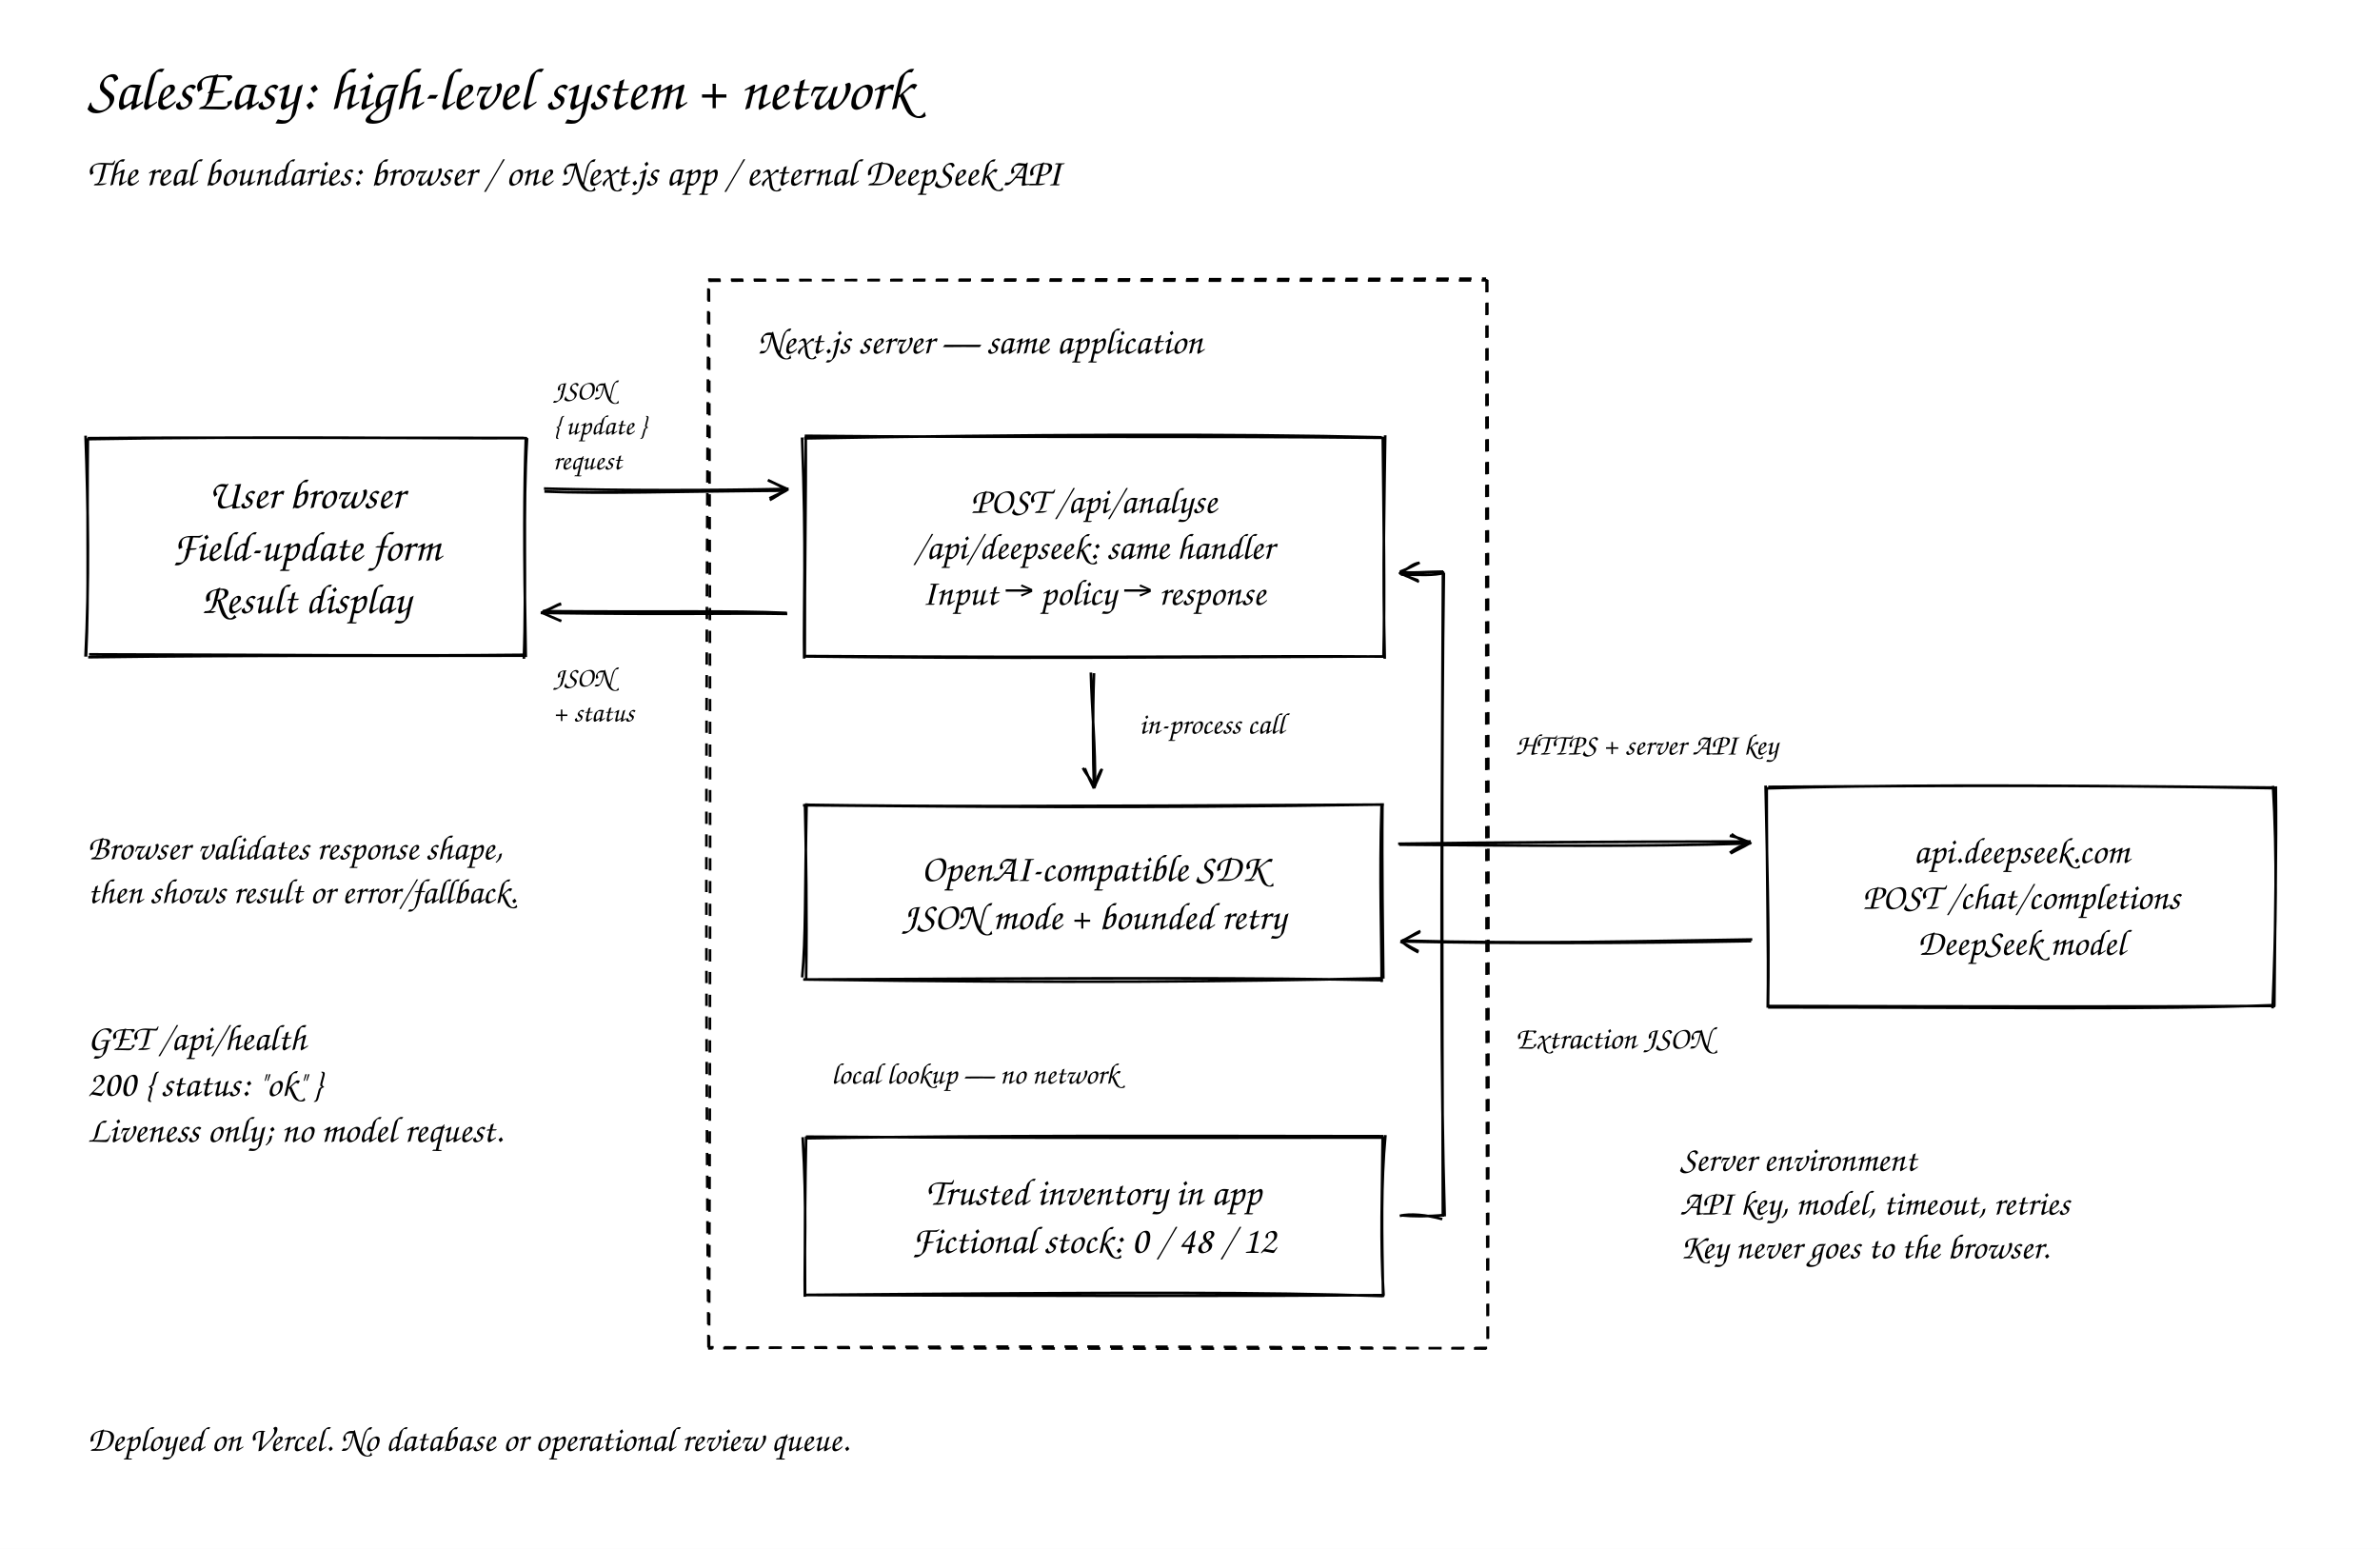
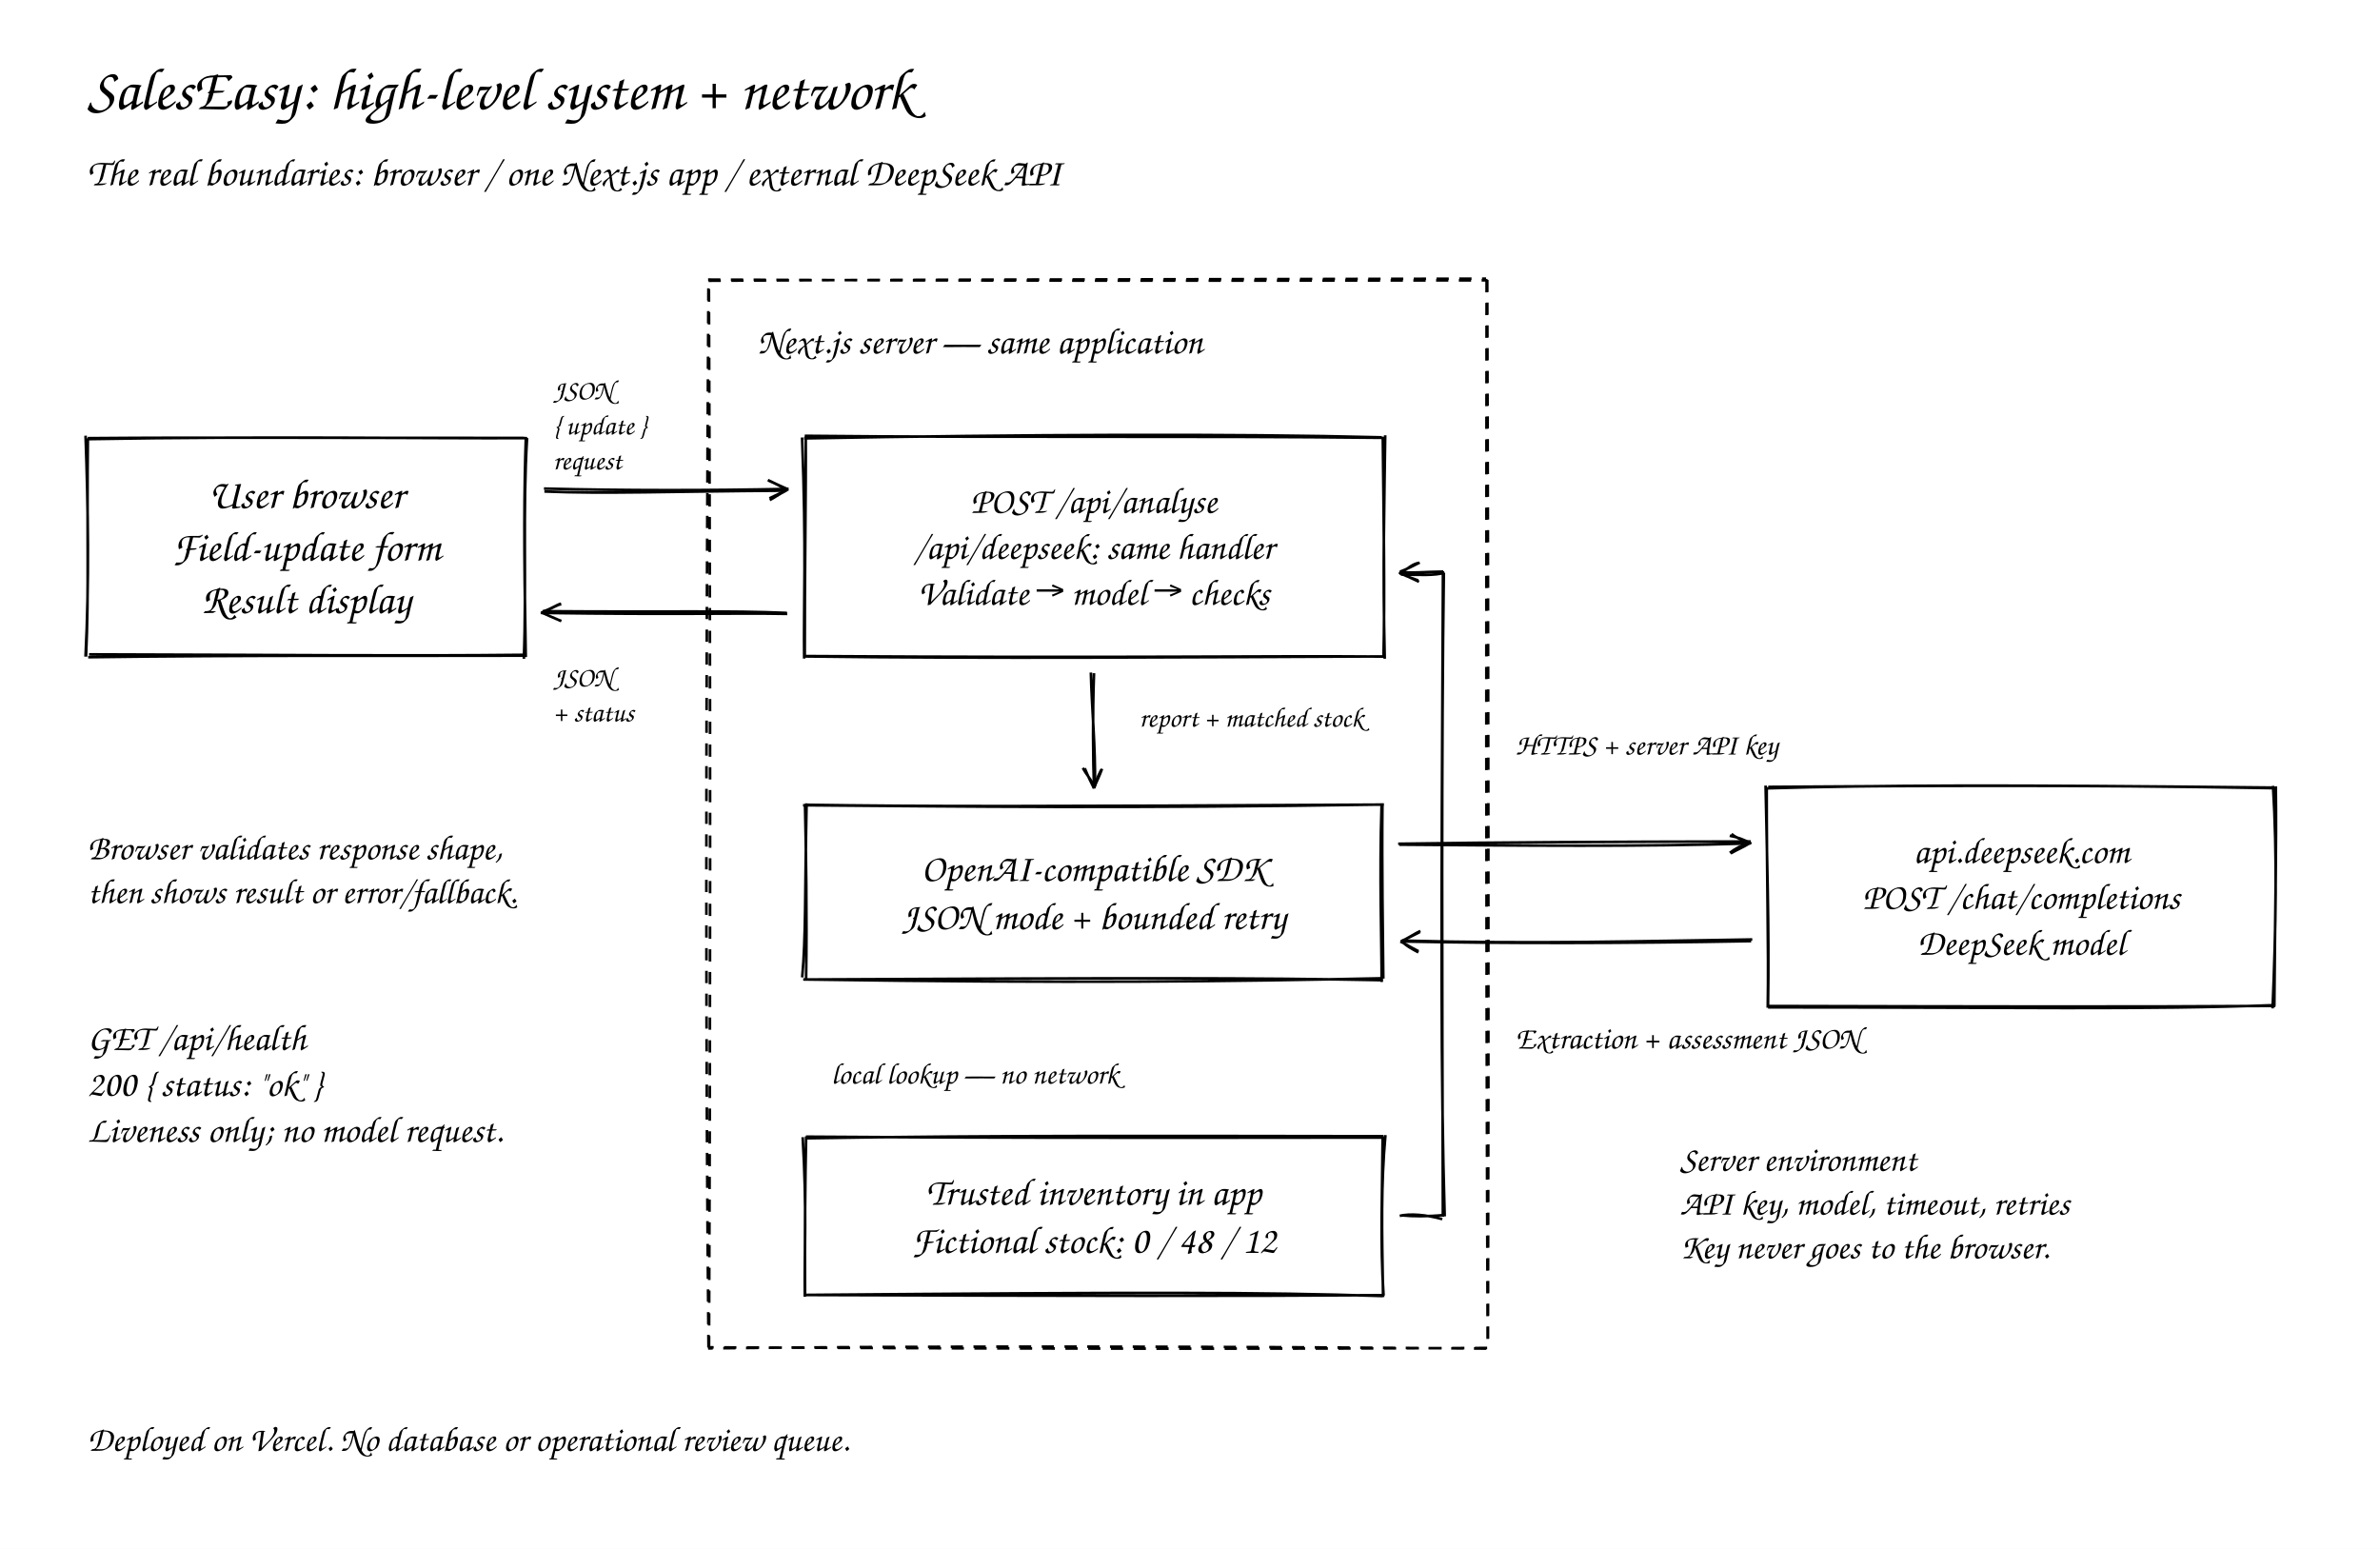
<svg xmlns="http://www.w3.org/2000/svg" width="1360" height="885" viewBox="0 0 1360 885">
  <rect width="100%" height="100%" fill="white" />
  <g>
    <text x="50" y="62.3" text-anchor="start" fill="#000" font-size="34" font-family="Comic Sans MS,Noteworthy,Chalkboard,cursive">SalesEasy: high-level system + network</text>
    <text x="50" y="105.9" text-anchor="start" fill="#000" font-size="22" font-family="Comic Sans MS,Noteworthy,Chalkboard,cursive">The real boundaries: browser / one Next.js app / external DeepSeek API</text>
    <path d="M404.881 160.41 C514.408 159.735, 624.407 159.692, 849.204 159.218 M404.629 159.755 C552.195 160.521, 699.3 160.454, 850.047 160.176 M849.492 160.055 C849.346 326.681, 849.015 493.872, 850.097 769.73 M849.865 159.892 C850.48 365.962, 850.797 572.359, 850.266 769.82 M849.271 770.574 C688.005 769.201, 524.548 768.987, 404.639 770.462 M849.795 770.221 C738.514 770.738, 626.134 770.912, 405.101 769.866 M405.161 770.402 C405.904 591.89, 406.074 412.934, 405.081 159.663 M404.867 769.737 C403.254 603.439, 403.21 437.312, 404.833 159.739" fill="none" stroke="#000" stroke-width="1.5" stroke-dasharray="7 6" />
    <text x="433" y="201.95" text-anchor="start" fill="#000" font-size="21" font-family="Comic Sans MS,Noteworthy,Chalkboard,cursive">Next.js server — same application</text>
    <path d="M50.619 250.914 C151.014 249.117, 248.076 250.675, 300.581 250.347 M50.124 250.363 C120.85 249.766, 191.311 250.34, 299.311 250.214 M301.187 250.3 C298.665 291.676, 300.916 334.588, 299.352 376.424 M300.494 249.649 C299.477 280.379, 299.296 310.893, 300.436 375.442 M299.812 374.149 C230.81 374.88, 164.326 374.183, 50.898 373.897 M300.635 374.65 C222.062 374.888, 144.608 374.279, 50.389 375.528 M48.86 375.202 C51.018 333.441, 50.37 289.738, 48.893 248.937 M49.163 375.104 C50.873 338.247, 49.616 301.593, 50.209 250.417" fill="none" stroke="#000" stroke-width="1.5" />
    <text x="175" y="290.3" text-anchor="middle" fill="#000" font-size="24" font-family="Comic Sans MS,Noteworthy,Chalkboard,cursive">User browser</text>
    <text x="175" y="320.3" text-anchor="middle" fill="#000" font-size="24" font-family="Comic Sans MS,Noteworthy,Chalkboard,cursive">Field-update form</text>
    <text x="175" y="350.3" text-anchor="middle" fill="#000" font-size="24" font-family="Comic Sans MS,Noteworthy,Chalkboard,cursive">Result display</text>
    <path d="M459.839 249.013 C569.446 250.157, 681.638 248.956, 790.147 250.172 M459.492 250.494 C583.226 248.197, 706.067 247.706, 789.479 249.881 M791.549 248.706 C791.093 285.869, 790.06 323.834, 791.278 376.404 M790.163 249.567 C790.652 295.628, 791.377 341.4, 790.562 375.848 M790.561 375.162 C719.8 374.56, 651.448 376.068, 459.065 374.858 M790.349 375.078 C677.23 375.538, 565.332 376.438, 460.242 375.086 M459.525 376.307 C459.122 344.405, 460.824 315.589, 458.334 249.98 M459.869 375.539 C459.784 327.351, 460.636 280.026, 460.43 249.378" fill="none" stroke="#000" stroke-width="1.5" />
    <text x="625" y="293.075" text-anchor="middle" fill="#000" font-size="21" font-family="Comic Sans MS,Noteworthy,Chalkboard,cursive">POST /api/analyse</text>
    <text x="625" y="319.325" text-anchor="middle" fill="#000" font-size="21" font-family="Comic Sans MS,Noteworthy,Chalkboard,cursive">/api/deepseek: same handler</text>
-     <text x="625" y="345.575" text-anchor="middle" fill="#000" font-size="21" font-family="Comic Sans MS,Noteworthy,Chalkboard,cursive">Input → policy → response</text>
+     <text x="625" y="345.575" text-anchor="middle" fill="#000" font-size="21" font-family="Comic Sans MS,Noteworthy,Chalkboard,cursive">Validate → model → checks</text>
    <path d="M311.083 280.829 C345.952 282.291, 382.345 280.772, 449.043 280.361 M310.828 279.168 C357.834 280.343, 405.395 280.259, 450.655 279.359" fill="none" stroke="#000" stroke-width="1.5" />
    <path d="M439.845 285.717 C441.834 284.83, 444.759 282.57, 449.426 280.216 M439.692 284.72 C443.144 283.09, 446.893 281.272, 450.393 279.616 M449.521 280.204 C446.181 277.809, 443.648 276.549, 439.068 274.561 M450.077 279.525 C445.845 277.565, 441.563 275.722, 438.762 274.272" fill="none" stroke="#000" stroke-width="1.5" />
    <text x="316" y="228.2" text-anchor="start" fill="#000" font-size="16" font-family="Comic Sans MS,Noteworthy,Chalkboard,cursive">JSON</text>
    <text x="316" y="248.2" text-anchor="start" fill="#000" font-size="16" font-family="Comic Sans MS,Noteworthy,Chalkboard,cursive">{ update }</text>
    <text x="316" y="268.2" text-anchor="start" fill="#000" font-size="16" font-family="Comic Sans MS,Noteworthy,Chalkboard,cursive">request</text>
    <path d="M449.874 350.77 C419.094 350.181, 390.474 351.331, 308.95 350.212 M449.646 350.226 C416.57 348.762, 384.397 349.811, 310.165 349.231" fill="none" stroke="#000" stroke-width="1.5" />
    <path d="M320.73 345.243 C317.876 345.621, 316.276 347.421, 309.37 350.127 M320.593 344.916 C317.87 345.673, 315.7 347.525, 310.099 349.538 M309.494 349.965 C312.863 351.429, 316.048 353.012, 320.798 354.86 M309.941 349.889 C312.751 351.82, 316.71 352.915, 320.414 354.816" fill="none" stroke="#000" stroke-width="1.5" />
    <text x="316" y="392.2" text-anchor="start" fill="#000" font-size="16" font-family="Comic Sans MS,Noteworthy,Chalkboard,cursive">JSON</text>
    <text x="316" y="412.2" text-anchor="start" fill="#000" font-size="16" font-family="Comic Sans MS,Noteworthy,Chalkboard,cursive">+ status</text>
    <path d="M458.858 460.125 C550.63 460.834, 641.527 462.042, 790.82 459.694 M459.933 459.831 C527.552 460.862, 593.586 460.818, 789.983 459.739 M789.465 460.515 C788.136 500.859, 789.578 539.444, 789.508 561.125 M789.964 459.36 C789.595 496.196, 790.219 533.149, 790.46 559.164 M789.059 558.997 C702.717 560.812, 614.75 561.967, 458.981 559.657 M790.334 560.085 C717.472 558.641, 645.064 558.747, 460.265 559.67 M458.392 558.48 C460.526 535.002, 459.863 512.286, 460.91 459.008 M460.631 559.424 C461.192 522.625, 460.574 485.752, 460.019 460.239" fill="none" stroke="#000" stroke-width="1.5" />
    <text x="625" y="503.4" text-anchor="middle" fill="#000" font-size="22" font-family="Comic Sans MS,Noteworthy,Chalkboard,cursive">OpenAI-compatible SDK</text>
    <text x="625" y="530.9" text-anchor="middle" fill="#000" font-size="22" font-family="Comic Sans MS,Noteworthy,Chalkboard,cursive">JSON mode + bounded retry</text>
    <path d="M623.354 384.274 C623.894 406.059, 626.035 426.008, 625.699 449.255 M625.149 384.65 C624.284 408.903, 624.567 433.84, 625.168 450.606" fill="none" stroke="#000" stroke-width="1.5" />
    <path d="M618.793 438.759 C620.651 442.607, 623.643 445.357, 625.419 449.553 M619.87 438.985 C621.519 443.062, 623.625 447.564, 625.101 450.364 M625.417 450.294 C625.454 448.707, 626.396 445.441, 629.254 439.877 M625.37 449.573 C626.646 446.645, 628.529 442.785, 629.73 439.278" fill="none" stroke="#000" stroke-width="1.5" />
-     <text x="651" y="419.15" text-anchor="start" fill="#000" font-size="17" font-family="Comic Sans MS,Noteworthy,Chalkboard,cursive">in-process call</text>
+     <text x="651" y="415.2" text-anchor="start" fill="#000" font-size="16" font-family="Comic Sans MS,Noteworthy,Chalkboard,cursive">report + matched stock</text>
    <path d="M1009.279 450.462 C1075.18 448.586, 1140.641 448.331, 1299.192 450.013 M1010.446 449.618 C1097.158 449.075, 1184.677 448.298, 1299.848 450.372 M1298.859 449.034 C1301.286 488.9, 1300.533 529.582, 1298.622 576.186 M1300.468 449.297 C1300.955 484.299, 1300.015 520.513, 1299.623 574.787 M1300.253 574.311 C1226.199 577.087, 1151.623 575.585, 1010.336 575.596 M1300.194 574.78 C1215.917 575.34, 1132.591 575.102, 1009.664 574.83 M1010.308 574.429 C1011.05 531.164, 1009.596 484.141, 1008.902 448.86 M1010.136 575.813 C1010.731 540.347, 1009.511 503.502, 1009.552 449.756" fill="none" stroke="#000" stroke-width="1.5" />
    <text x="1155" y="493.075" text-anchor="middle" fill="#000" font-size="21" font-family="Comic Sans MS,Noteworthy,Chalkboard,cursive">api.deepseek.com</text>
    <text x="1155" y="519.325" text-anchor="middle" fill="#000" font-size="21" font-family="Comic Sans MS,Noteworthy,Chalkboard,cursive">POST /chat/completions</text>
    <text x="1155" y="545.575" text-anchor="middle" fill="#000" font-size="21" font-family="Comic Sans MS,Noteworthy,Chalkboard,cursive">DeepSeek model</text>
    <path d="M798.942 482.114 C858.166 481.24, 917.795 480.967, 1000.455 480.811 M799.628 482.634 C869.385 483.156, 938.015 483.908, 999.318 481.946" fill="none" stroke="#000" stroke-width="1.5" />
    <path d="M988.49 487.296 C991.539 484.894, 994.867 483.16, 1000.303 481.208 M988.946 487.642 C993.01 485.295, 996.333 483.988, 999.545 481.964 M1000.788 482.121 C996.699 479.785, 993.172 478.418, 988.412 477.553 M1000.181 482.101 C995.845 480.163, 991.733 478.541, 989.441 476.493" fill="none" stroke="#000" stroke-width="1.5" />
    <text x="866" y="431.15" text-anchor="start" fill="#000" font-size="17" font-family="Comic Sans MS,Noteworthy,Chalkboard,cursive">HTTPS + server API key</text>
    <path d="M1001.301 536.805 C939.491 537.667, 877.435 539.505, 801.391 537.446 M1000.655 537.753 C928.493 539.073, 858.146 539.134, 800.627 537.936" fill="none" stroke="#000" stroke-width="1.5" />
    <path d="M811.673 531.984 C808.08 533.525, 804.332 536.353, 800.927 537.631 M811.242 532.616 C806.508 534.97, 802.981 536.858, 800.418 537.958 M800.681 537.395 C803.132 540.322, 807.135 542.372, 810.515 544.174 M800.197 537.99 C802.393 538.855, 804.519 540.452, 810.586 543.527" fill="none" stroke="#000" stroke-width="1.5" />
-     <text x="866" y="599.1" text-anchor="start" fill="#000" font-size="18" font-family="Comic Sans MS,Noteworthy,Chalkboard,cursive">Extraction JSON</text>
+     <text x="866" y="599.1" text-anchor="start" fill="#000" font-size="18" font-family="Comic Sans MS,Noteworthy,Chalkboard,cursive">Extraction + assessment JSON</text>
    <path d="M461.095 650.403 C566.889 648.591, 672.453 649.113, 790.588 649.22 M460.525 649.48 C547.899 650.14, 636.319 650.199, 789.473 650.001 M791.686 648.587 C789.098 677.04, 789.653 701.96, 790.325 741.134 M790.078 649.324 C789.895 680.749, 788.595 709.992, 790.619 740.287 M790.593 740.035 C706.281 740.618, 619.921 740.514, 459.404 739.955 M790.239 740.555 C721.201 738.209, 651.743 738.336, 459.627 739.899 M459.902 740.966 C459.568 713.653, 461.16 691.735, 458.672 649.778 M460.049 740.536 C459.837 706.657, 460.096 674.202, 460.648 649.365" fill="none" stroke="#000" stroke-width="1.5" />
    <text x="625" y="688.4" text-anchor="middle" fill="#000" font-size="22" font-family="Comic Sans MS,Noteworthy,Chalkboard,cursive">Trusted inventory in app</text>
    <text x="625" y="715.9" text-anchor="middle" fill="#000" font-size="22" font-family="Comic Sans MS,Noteworthy,Chalkboard,cursive">Fictional stock: 0 / 48 / 12</text>
    <path d="M799.842 694.739 C805.767 693.324, 814.838 694.037, 824.162 696.606 M800.756 694.429 C807.462 695.1, 815.87 695.171, 825.492 694.234 M825.534 695.031 C823.259 615.462, 823.479 534.99, 824.549 326.403 M824.495 695.224 C824.068 560.798, 823.674 426.266, 825.056 327.213 M825.082 327.338 C819.982 328.893, 811.067 328.504, 800.484 328.27 M824.75 326.605 C815.837 326.632, 805.651 327.754, 799.681 326.628" fill="none" stroke="#000" stroke-width="1.5" />
    <path d="M810.71 321.624 C807.144 322.307, 805.469 324.174, 799.497 327.963 M811.259 321.438 C807.393 323.329, 804.558 324.965, 800.295 326.54 M800.517 327.03 C801.589 328.659, 804.151 329.334, 810.369 331.642 M799.511 327.217 C804.436 329.28, 808.004 331.171, 810.859 332.426" fill="none" stroke="#000" stroke-width="1.5" />
    <text x="475" y="619.15" text-anchor="start" fill="#000" font-size="17" font-family="Comic Sans MS,Noteworthy,Chalkboard,cursive">local lookup — no network</text>
    <text x="50" y="491" text-anchor="start" fill="#000" font-size="20" font-family="Comic Sans MS,Noteworthy,Chalkboard,cursive">Browser validates response shape,</text>
    <text x="50" y="516" text-anchor="start" fill="#000" font-size="20" font-family="Comic Sans MS,Noteworthy,Chalkboard,cursive">then shows result or error/fallback.</text>
    <text x="50" y="599.95" text-anchor="start" fill="#000" font-size="21" font-family="Comic Sans MS,Noteworthy,Chalkboard,cursive">GET /api/health</text>
    <text x="50" y="626.2" text-anchor="start" fill="#000" font-size="21" font-family="Comic Sans MS,Noteworthy,Chalkboard,cursive">200 { status: "ok" }</text>
    <text x="50" y="652.45" text-anchor="start" fill="#000" font-size="21" font-family="Comic Sans MS,Noteworthy,Chalkboard,cursive">Liveness only; no model request.</text>
    <text x="960" y="669" text-anchor="start" fill="#000" font-size="20" font-family="Comic Sans MS,Noteworthy,Chalkboard,cursive">Server environment</text>
    <text x="960" y="694" text-anchor="start" fill="#000" font-size="20" font-family="Comic Sans MS,Noteworthy,Chalkboard,cursive">API key, model, timeout, retries</text>
    <text x="960" y="719" text-anchor="start" fill="#000" font-size="20" font-family="Comic Sans MS,Noteworthy,Chalkboard,cursive">Key never goes to the browser.</text>
    <text x="50" y="829" text-anchor="start" fill="#000" font-size="20" font-family="Comic Sans MS,Noteworthy,Chalkboard,cursive">Deployed on Vercel. No database or operational review queue.</text>
  </g>
</svg>
